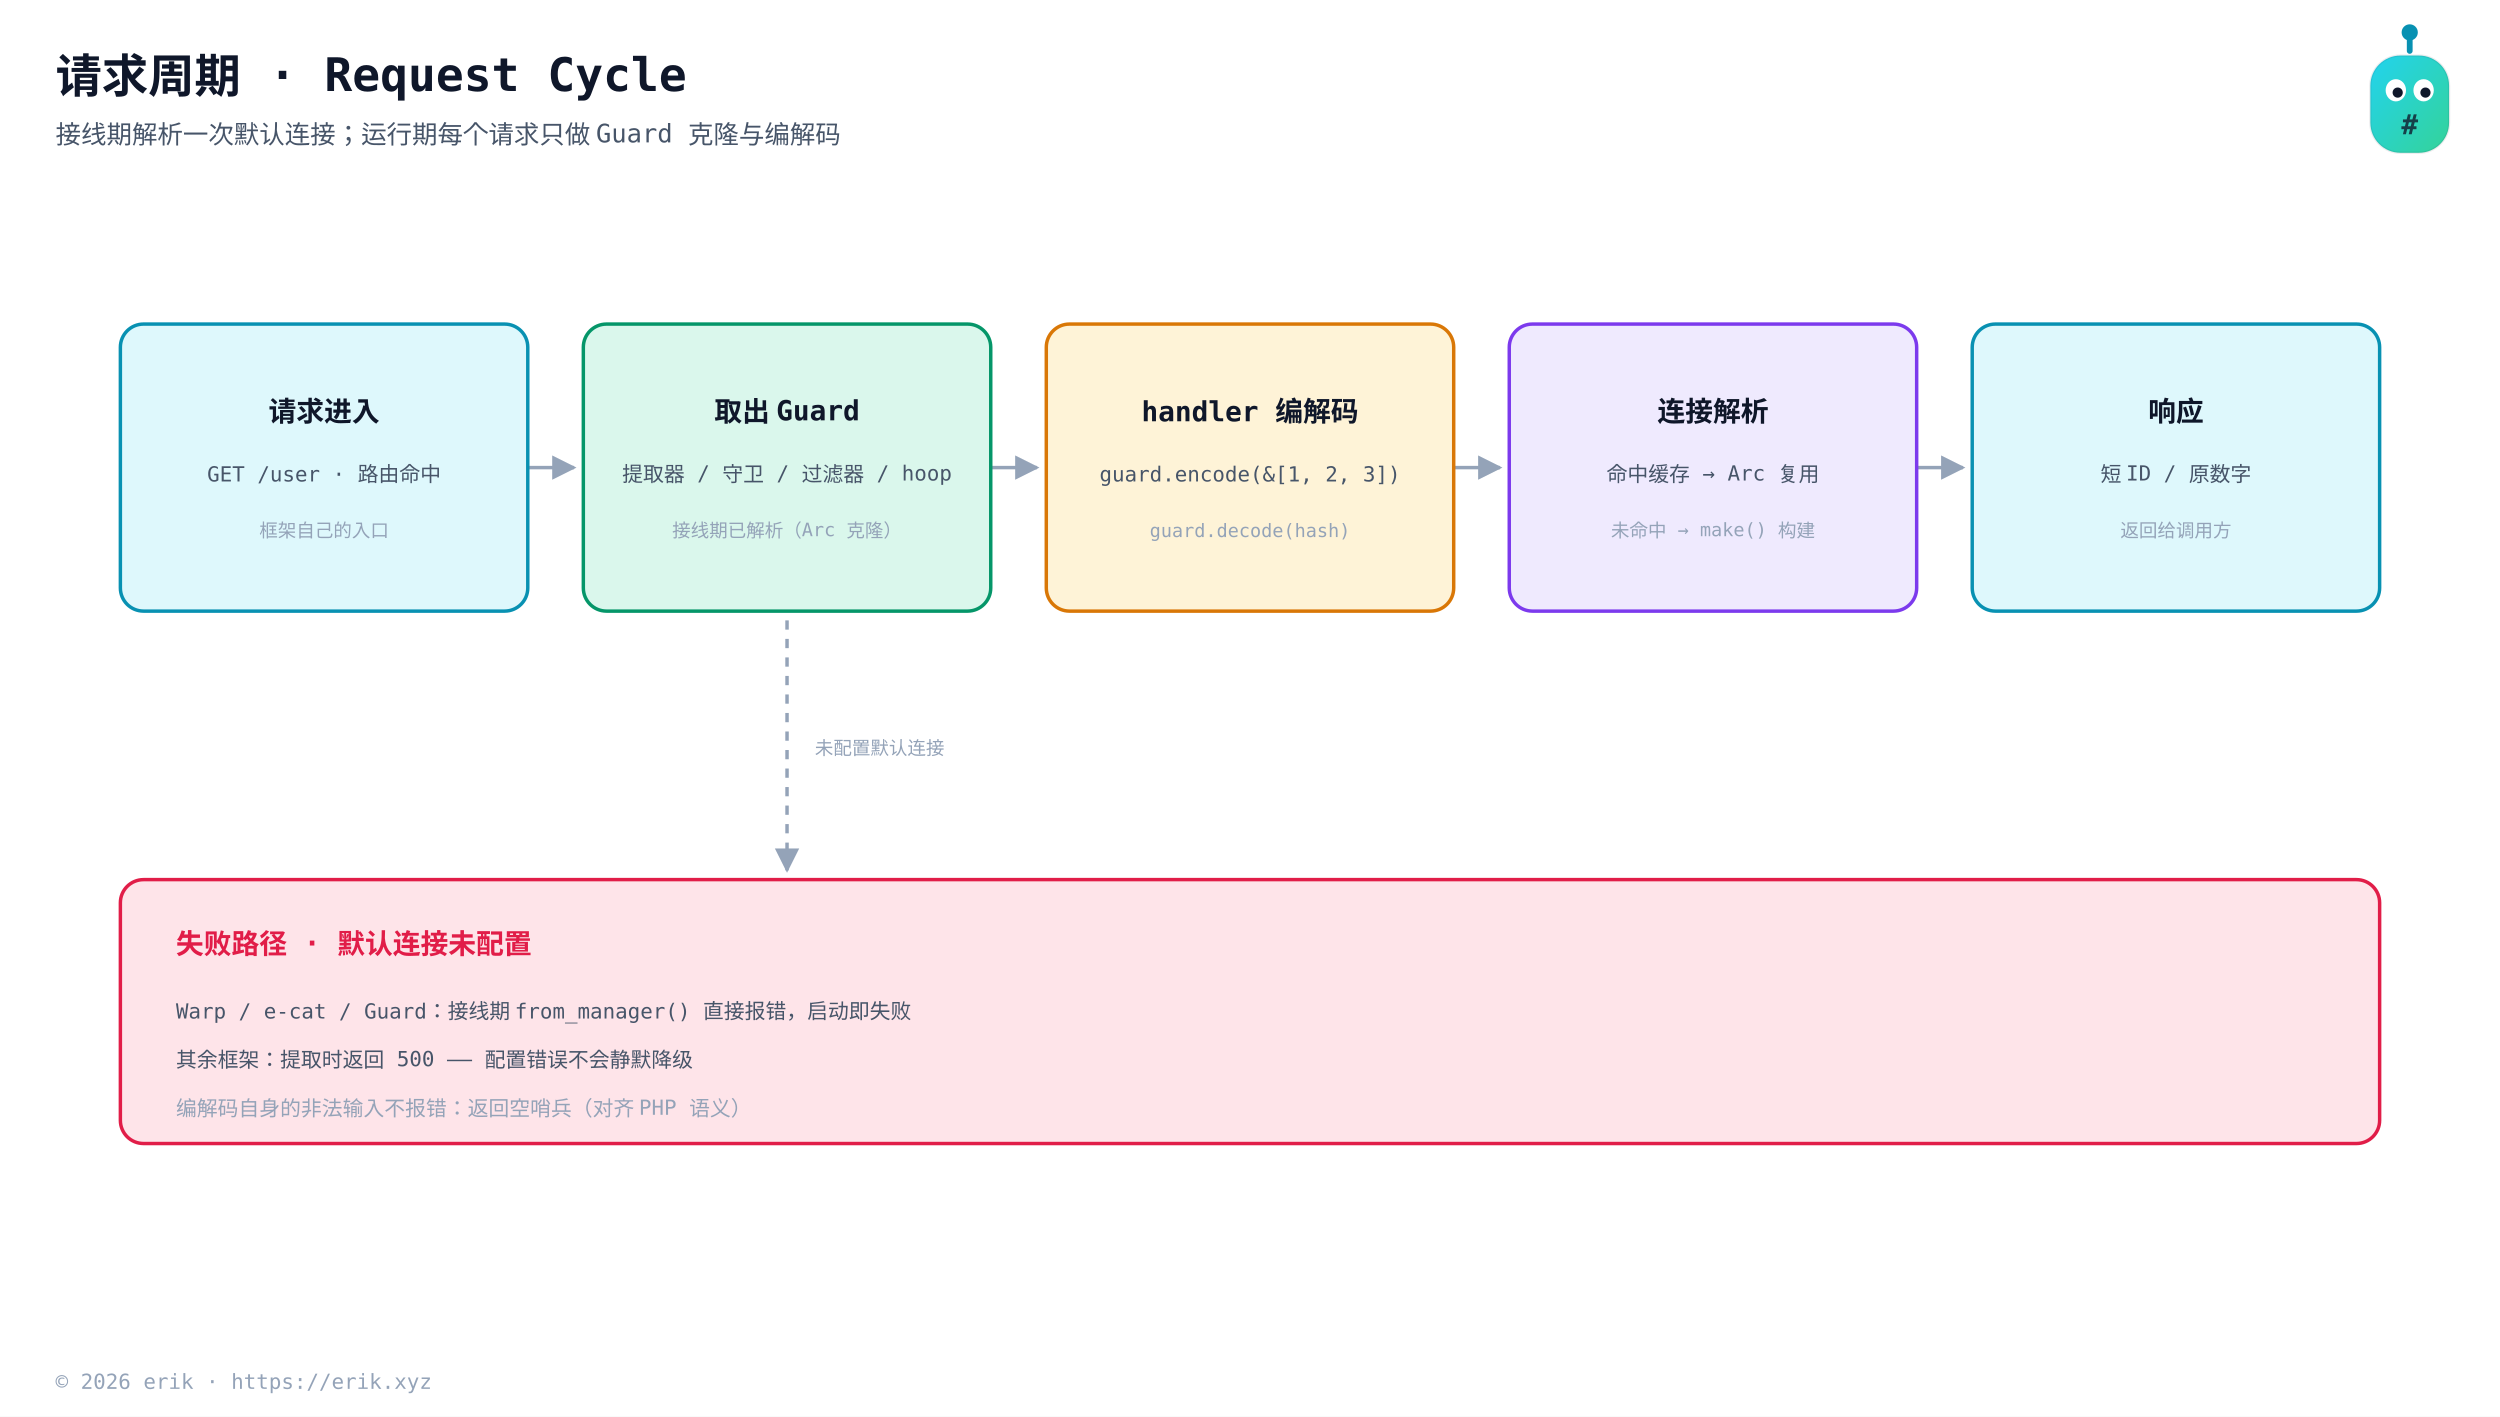
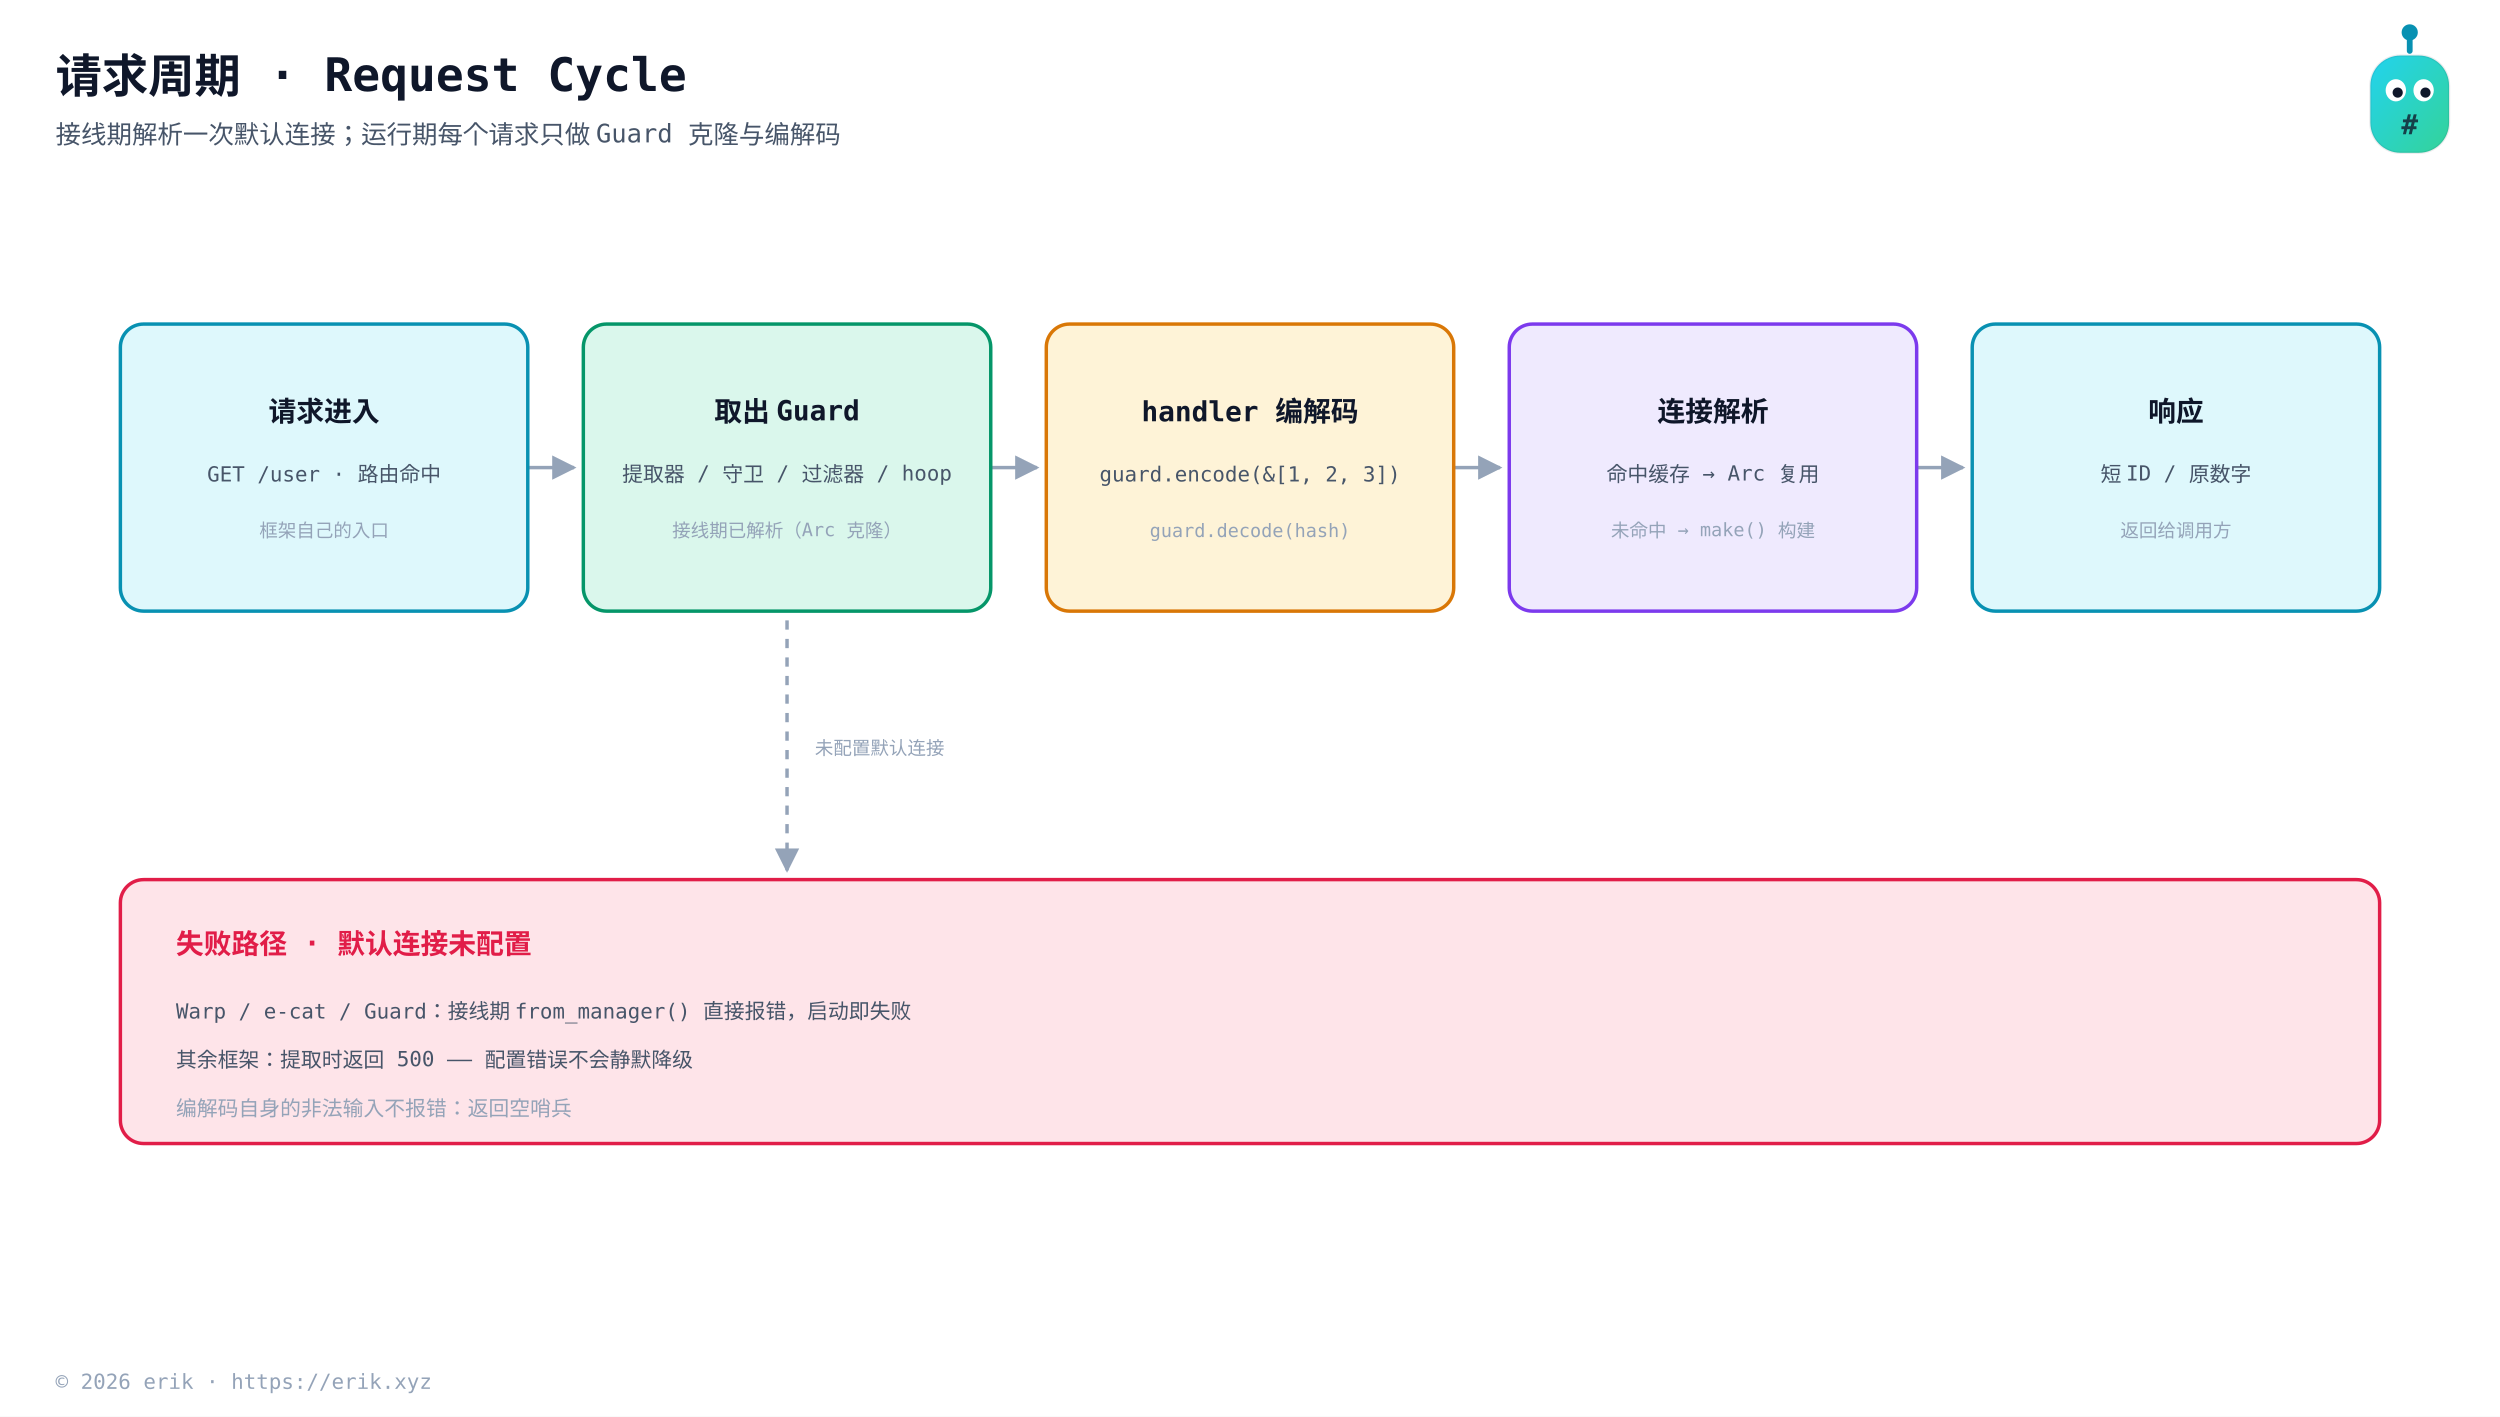
<svg xmlns="http://www.w3.org/2000/svg" viewBox="0 0 1080 612" role="img" aria-labelledby="reqTitle reqDesc">
  <defs>
    <style>
      text { font-family: ui-monospace, SFMono-Regular, Menlo, Consolas, "DejaVu Sans Mono", "PingFang SC", "Microsoft YaHei", monospace; }
      .bg        { fill: #ffffff; }
      .card      { fill: #f8fafc; stroke: #e2e8f0; stroke-width: 1; }
      .c-mask    { fill: #ffffff; }
      .c-frontend { fill: rgba(34,211,238,.15);  stroke: #0891b2; stroke-width: 1.5; }
      .c-backend  { fill: rgba(52,211,153,.18);  stroke: #059669; stroke-width: 1.5; }
      .c-cloud    { fill: rgba(251,191,36,.18);  stroke: #d97706; stroke-width: 1.5; }
      .c-database { fill: rgba(167,139,250,.18); stroke: #7c3aed; stroke-width: 1.5; }
      .c-security { fill: rgba(244,63,94,.14);   stroke: #e11d48; stroke-width: 1.5; }
      .t-primary { fill: #0f172a; font-weight: 600; }
      .t-muted   { fill: #475569; }
      .t-dim     { fill: #94a3b8; }
      .t-frontend   { fill: #0891b2; font-weight: 600; }
      .t-backend    { fill: #059669; font-weight: 600; }
      .t-cloud      { fill: #d97706; font-weight: 600; }
      .t-database   { fill: #7c3aed; font-weight: 600; }
      .t-security   { fill: #e11d48; font-weight: 600; }
      .a-default { stroke: #94a3b8; fill: none; }
      .a-head    { fill: #94a3b8; }

      @media (prefers-color-scheme: dark) {
        .bg        { fill: #0b1220; }
        .card      { fill: #0f172a; stroke: #1e293b; }
        .c-mask    { fill: #0f172a; }
        .c-frontend { fill: rgba(8,51,68,.40);   stroke: #22d3ee; }
        .c-backend  { fill: rgba(6,78,59,.40);   stroke: #34d399; }
        .c-cloud    { fill: rgba(120,53,15,.35); stroke: #fbbf24; }
        .c-database { fill: rgba(76,29,149,.40); stroke: #a78bfa; }
        .c-security { fill: rgba(76,5,25,.40);   stroke: #fb7185; }
        .t-primary { fill: #f8fafc; }
        .t-muted   { fill: #94a3b8; }
        .t-dim     { fill: #64748b; }
        .t-frontend   { fill: #22d3ee; }
        .t-backend    { fill: #34d399; }
        .t-cloud      { fill: #fbbf24; }
        .t-database   { fill: #a78bfa; }
        .t-security   { fill: #fb7185; }
        .a-default { stroke: #64748b; }
        .a-head    { fill: #64748b; }
      }
    </style>
    <marker id="ah" viewBox="0 0 10 10" refX="9" refY="5" markerWidth="7" markerHeight="7" orient="auto">
      <path d="M0 0 L10 5 L0 10 z" class="a-head" />
    </marker>
  </defs>
  <rect class="bg" x="0" y="0" width="1080" height="612" />
  <g transform="translate(1024, 14)">
    <defs>
      <linearGradient id="mascotGrad" x1="0" y1="0" x2="1" y2="1">
        <stop offset="0" stop-color="#22d3ee" />
        <stop offset="1" stop-color="#34d399" />
      </linearGradient>
    </defs>
    <line x1="17" y1="8" x2="17" y2="2" stroke="#0891b2" stroke-width="2.5" stroke-linecap="round" />
    <circle cx="17" cy="0" r="3.5" fill="#0891b2" />
    <rect x="0" y="10" width="34" height="42" rx="13" fill="url(#mascotGrad)" stroke="rgba(15,23,42,.08)" stroke-width="1" />
    <ellipse cx="11" cy="25" rx="4.4" ry="4.8" fill="#ffffff" />
    <ellipse cx="23" cy="25" rx="4.4" ry="4.8" fill="#ffffff" />
    <circle cx="11.8" cy="26" r="2.2" fill="#0f172a" />
    <circle cx="23.8" cy="26" r="2.2" fill="#0f172a" />
    <text x="17" y="44" font-family="ui-monospace, SFMono-Regular, Menlo, Consolas, monospace" font-size="12" font-weight="700" text-anchor="middle" fill="rgba(15,23,42,.78)">#</text>
  </g>
  <text x="24" y="40" class="t-primary" font-size="20">请求周期 · Request Cycle</text>
  <text x="24" y="62" class="t-muted" font-size="11">接线期解析一次默认连接；运行期每个请求只做 Guard 克隆与编解码</text>
  <line class="a-default" x1="228" y1="202" x2="248" y2="202" stroke-width="1.5" marker-end="url(#ah)" />
  <line class="a-default" x1="428" y1="202" x2="448" y2="202" stroke-width="1.5" marker-end="url(#ah)" />
  <line class="a-default" x1="628" y1="202" x2="648" y2="202" stroke-width="1.5" marker-end="url(#ah)" />
  <line class="a-default" x1="828" y1="202" x2="848" y2="202" stroke-width="1.5" marker-end="url(#ah)" />
  <rect class="c-mask" x="52" y="140" width="176" height="124" rx="10" />
  <rect class="c-frontend" x="52" y="140" width="176" height="124" rx="10" />
  <text class="t-primary" x="140" y="182" font-size="12" text-anchor="middle">请求进入</text>
  <text class="t-muted" x="140" y="208" font-size="9" text-anchor="middle">GET /user · 路由命中</text>
  <text class="t-dim" x="140" y="232" font-size="8" text-anchor="middle">框架自己的入口</text>
  <rect class="c-mask" x="252" y="140" width="176" height="124" rx="10" />
  <rect class="c-backend" x="252" y="140" width="176" height="124" rx="10" />
  <text class="t-primary" x="340" y="182" font-size="12" text-anchor="middle">取出 Guard</text>
  <text class="t-muted" x="340" y="208" font-size="9" text-anchor="middle">提取器 / 守卫 / 过滤器 / hoop</text>
  <text class="t-dim" x="340" y="232" font-size="8" text-anchor="middle">接线期已解析（Arc 克隆）</text>
  <rect class="c-mask" x="452" y="140" width="176" height="124" rx="10" />
  <rect class="c-cloud" x="452" y="140" width="176" height="124" rx="10" />
  <text class="t-primary" x="540" y="182" font-size="12" text-anchor="middle">handler 编解码</text>
  <text class="t-muted" x="540" y="208" font-size="9" text-anchor="middle">guard.encode(&amp;[1, 2, 3])</text>
  <text class="t-dim" x="540" y="232" font-size="8" text-anchor="middle">guard.decode(hash)</text>
  <rect class="c-mask" x="652" y="140" width="176" height="124" rx="10" />
  <rect class="c-database" x="652" y="140" width="176" height="124" rx="10" />
  <text class="t-primary" x="740" y="182" font-size="12" text-anchor="middle">连接解析</text>
  <text class="t-muted" x="740" y="208" font-size="9" text-anchor="middle">命中缓存 → Arc 复用</text>
  <text class="t-dim" x="740" y="232" font-size="8" text-anchor="middle">未命中 → make() 构建</text>
  <rect class="c-mask" x="852" y="140" width="176" height="124" rx="10" />
  <rect class="c-frontend" x="852" y="140" width="176" height="124" rx="10" />
  <text class="t-primary" x="940" y="182" font-size="12" text-anchor="middle">响应</text>
  <text class="t-muted" x="940" y="208" font-size="9" text-anchor="middle">短 ID / 原数字</text>
  <text class="t-dim" x="940" y="232" font-size="8" text-anchor="middle">返回给调用方</text>
  <line class="a-default" x1="340" y1="268" x2="340" y2="376" stroke-width="1.5" stroke-dasharray="4 4" marker-end="url(#ah)" />
  <text class="t-dim" x="352" y="326" font-size="8">未配置默认连接</text>
  <rect class="c-mask" x="52" y="380" width="976" height="114" rx="10" />
  <rect class="c-security" x="52" y="380" width="976" height="114" rx="10" />
  <text class="t-security" x="76" y="412" font-size="12">失败路径 · 默认连接未配置</text>
  <text class="t-muted" x="76" y="440" font-size="9">Warp / e-cat / Guard：接线期 from_manager() 直接报错，启动即失败</text>
  <text class="t-muted" x="76" y="461" font-size="9">其余框架：提取时返回 500 —— 配置错误不会静默降级</text>
-   <text class="t-dim" x="76" y="482" font-size="9">编解码自身的非法输入不报错：返回空哨兵（对齐 PHP 语义）</text>
+   <text class="t-dim" x="76" y="482" font-size="9">编解码自身的非法输入不报错：返回空哨兵</text>
  <text class="t-dim" x="24" y="600" font-size="9">© 2026 erik · https://erik.xyz</text>
</svg>
